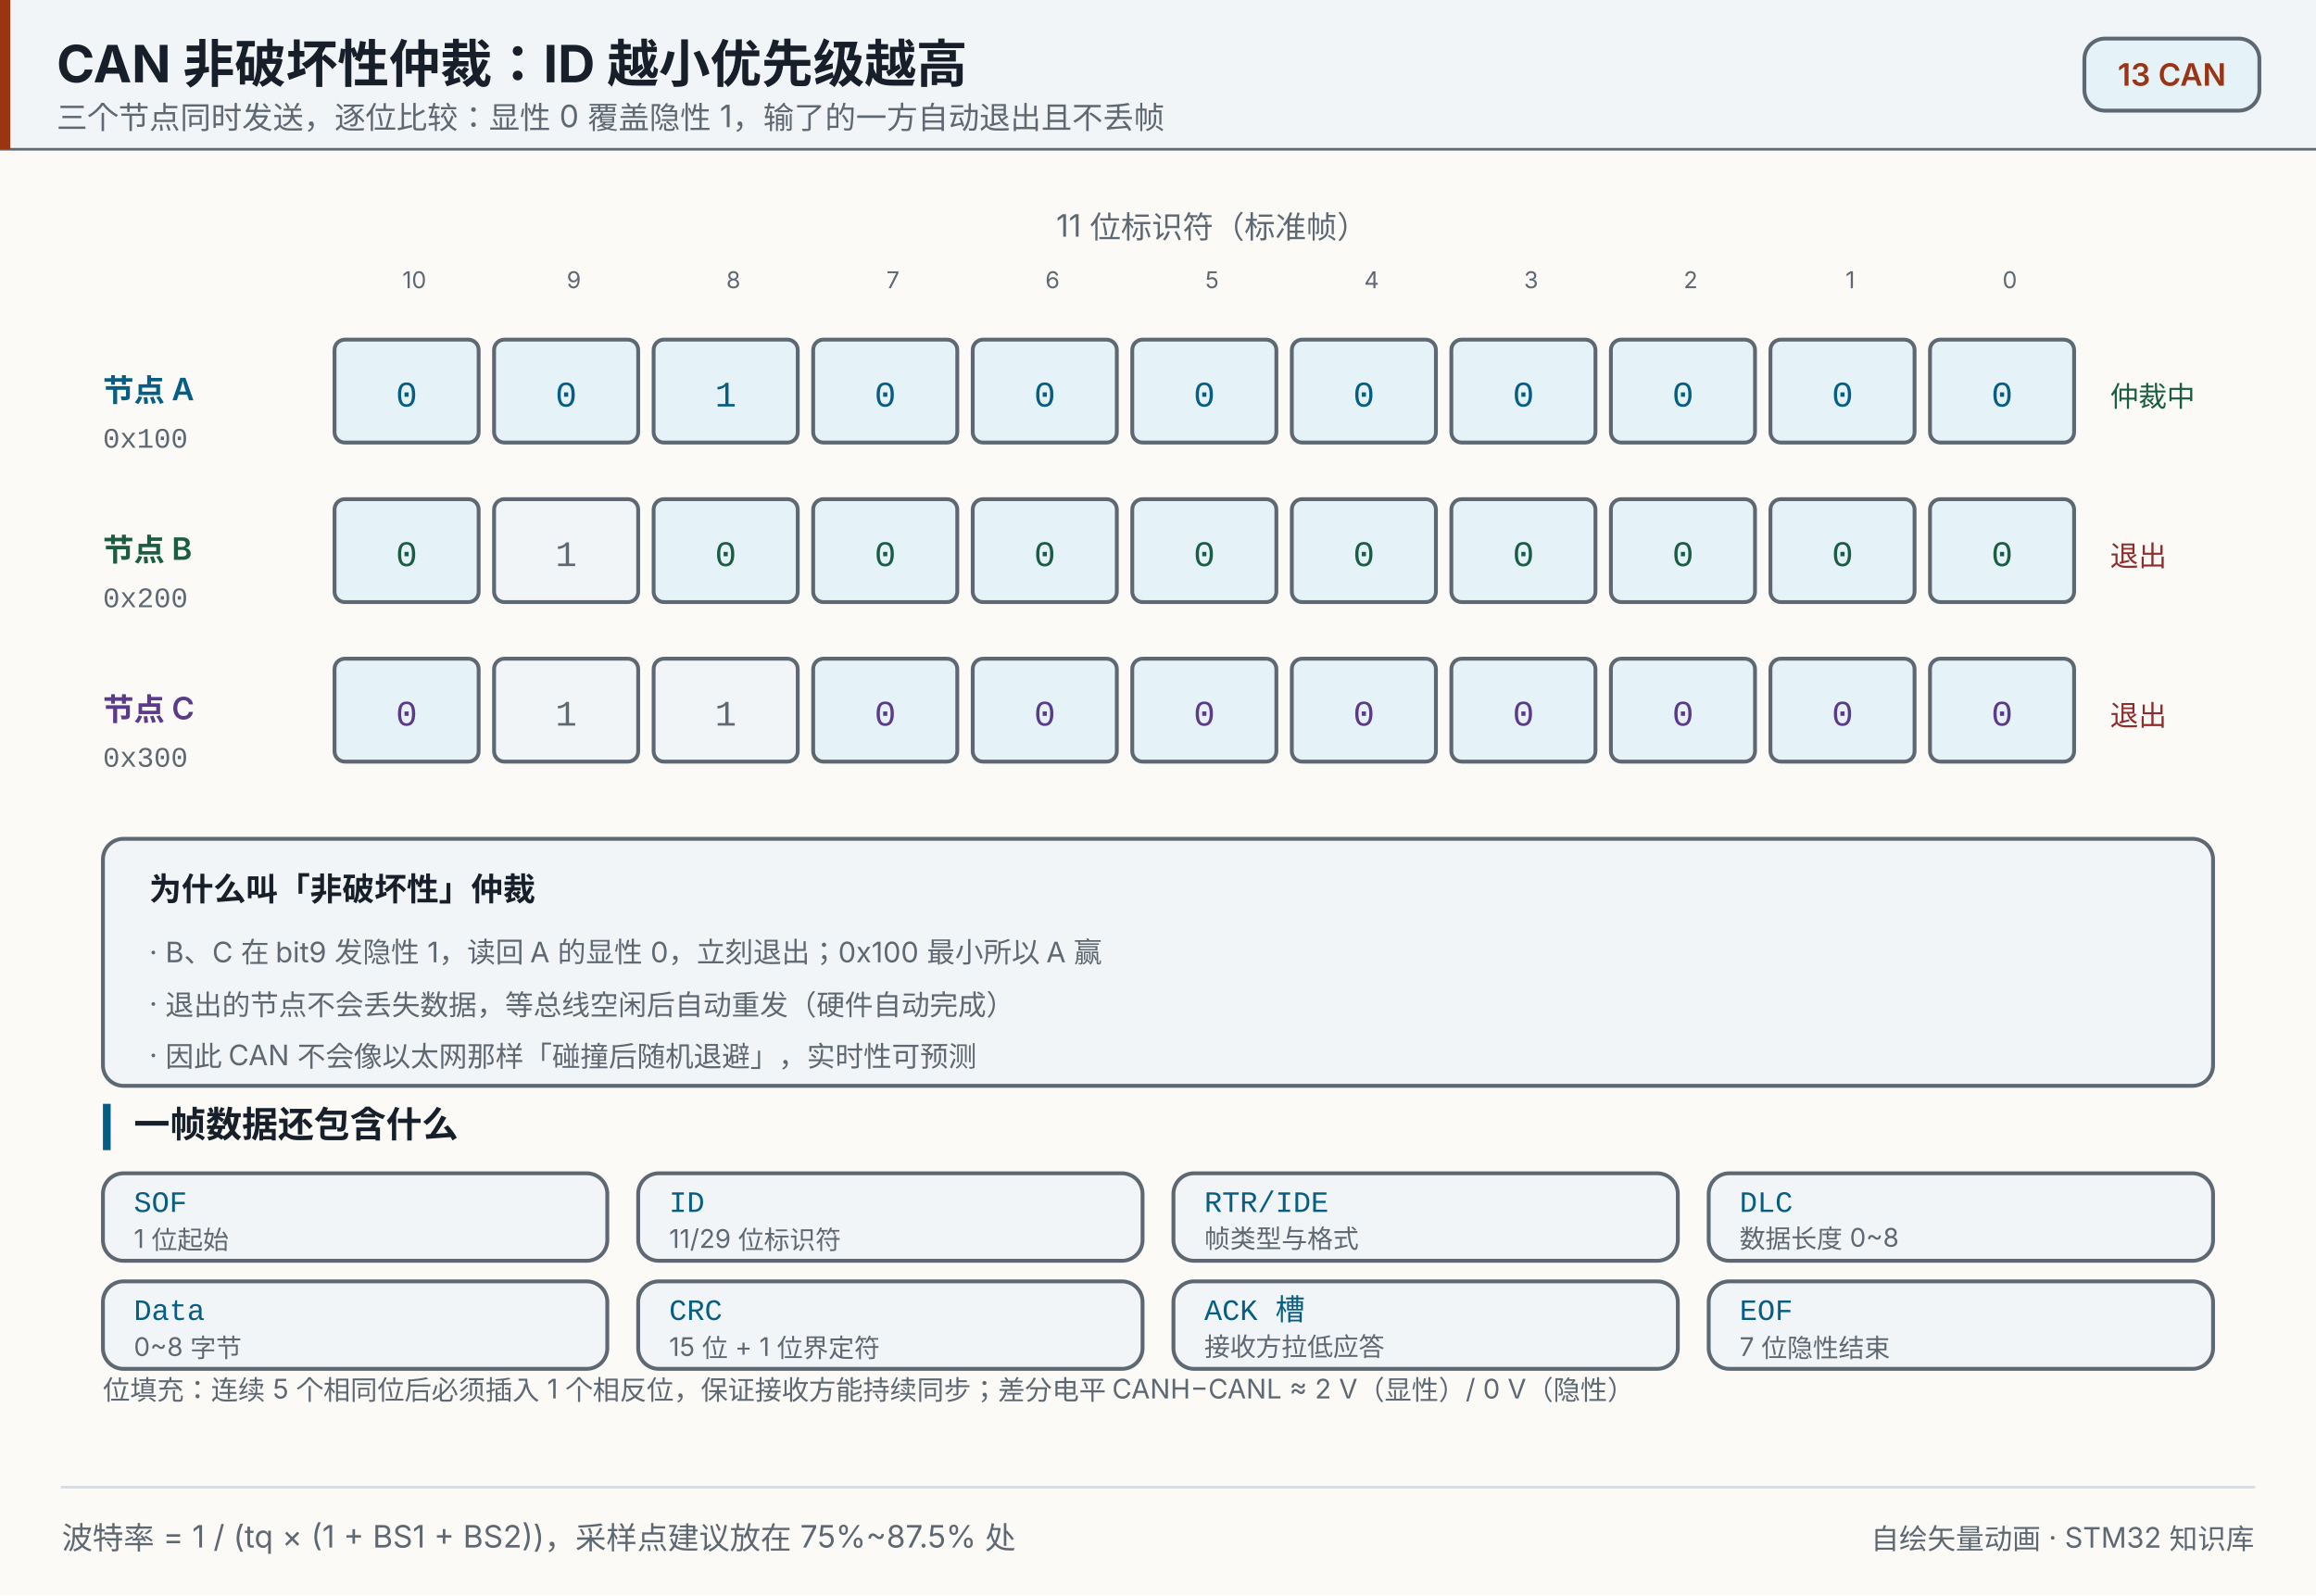
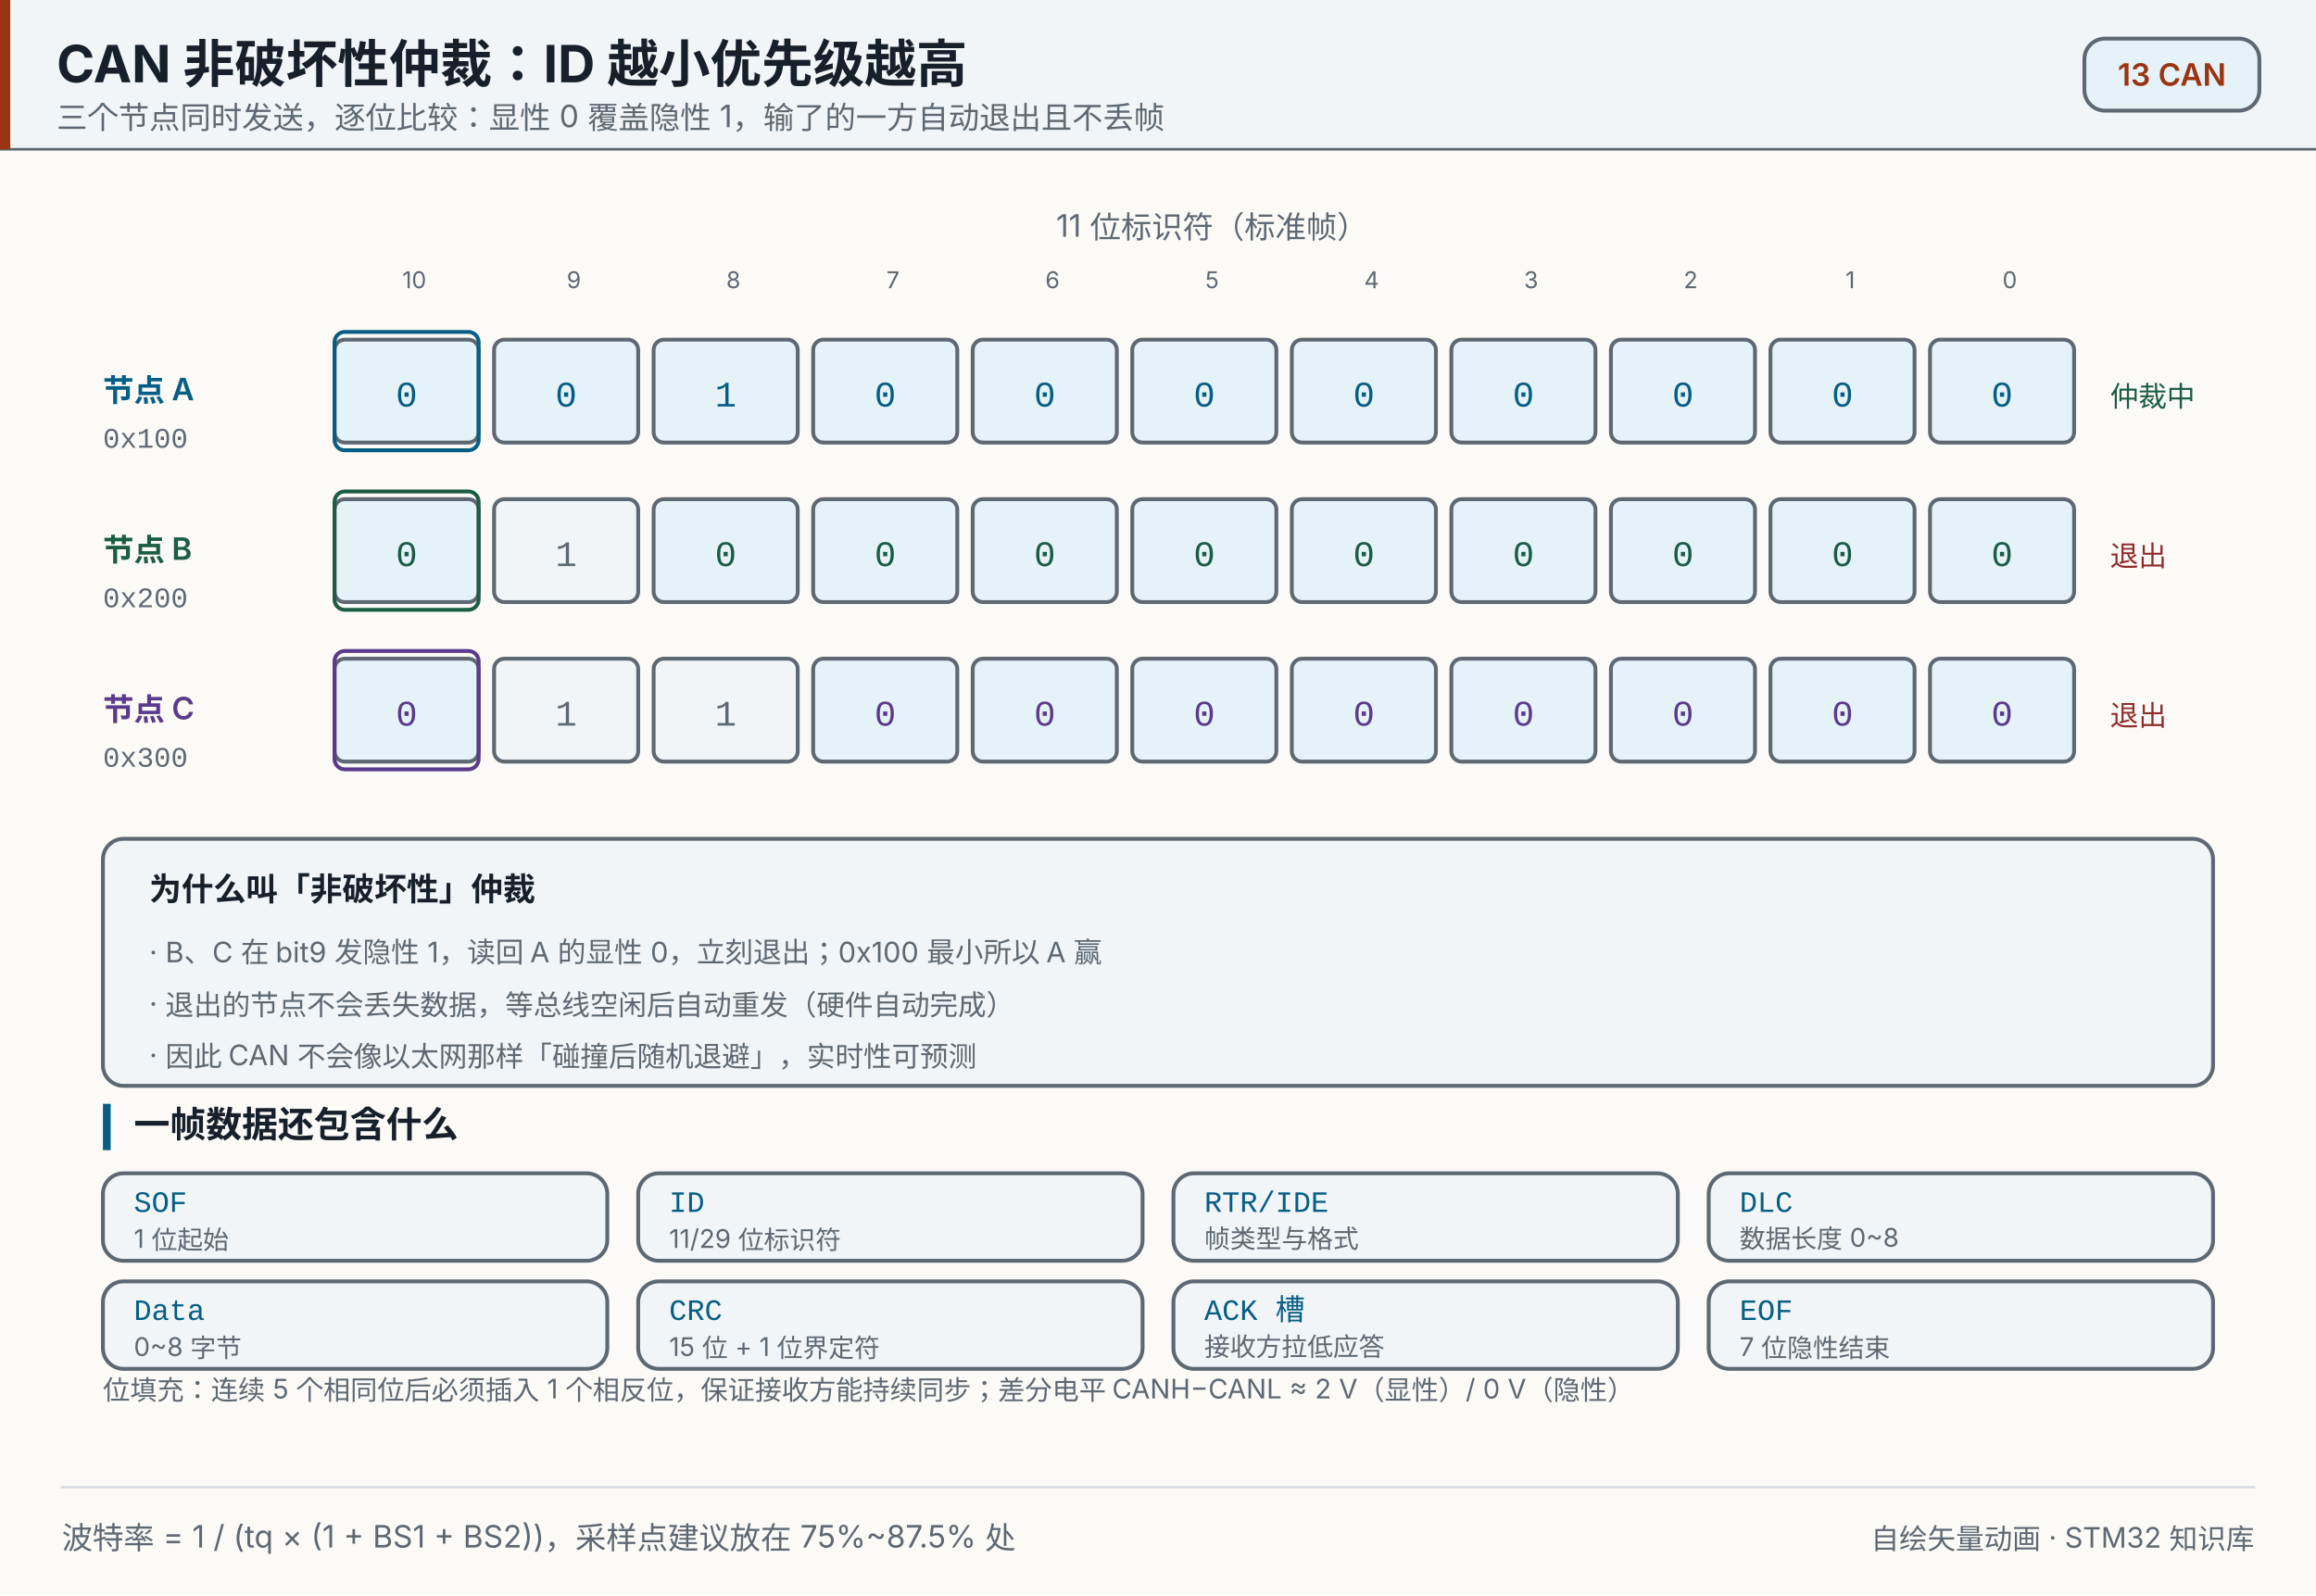
<svg xmlns="http://www.w3.org/2000/svg" width="900" height="620" viewBox="0 0 900 620" role="img" aria-label="CAN 非破坏性仲裁：ID 越小优先级越高">
  <style>
- @keyframes c0-sq{0%,0.00%{opacity:0.55}0.30%,23.33%{opacity:1}23.63%,100%{opacity:0.55}}
- .c0{animation:c0-sq 5.0s linear infinite;}
- @keyframes c1-sq{0%,33.33%{opacity:0.55}33.63%,56.67%{opacity:1}56.97%,100%{opacity:0.55}}
- .c1{animation:c1-sq 5.0s linear infinite;}
- @keyframes c2-sq{0%,66.67%{opacity:0.55}66.97%,90.00%{opacity:1}90.30%,100%{opacity:0.55}}
- .c2{animation:c2-sq 5.0s linear infinite;}
+ @keyframes w0-scan{0%{transform:translateX(0px)}92%{transform:translateX(620px)}100%{transform:translateX(620px)}}.w0{animation:w0-scan 6.6s steps(11) infinite;}
+ @keyframes w1-scan{0%{transform:translateX(0px)}92%{transform:translateX(620px)}100%{transform:translateX(620px)}}.w1{animation:w1-scan 6.6s steps(11) infinite;}
+ @keyframes w2-scan{0%{transform:translateX(0px)}92%{transform:translateX(620px)}100%{transform:translateX(620px)}}.w2{animation:w2-scan 6.6s steps(11) infinite;}
+ @keyframes drop-f{0%{opacity:1}14%{opacity:1}20%{opacity:0.28}96%{opacity:0.28}100%{opacity:1}}.drop{animation:drop-f 6.6s linear infinite;}
@media (prefers-reduced-motion: reduce){*{animation:none!important}}
</style>
  <rect x="0" y="0" width="900" height="620" fill="#fbfaf7" />
  <rect x="0" y="0" width="900" height="58" fill="#f1f5f7" opacity="1" />
  <line x1="0" y1="58" x2="900" y2="58" stroke="#5e6872" stroke-width="1" stroke-linecap="round" opacity="1" />
  <rect x="0" y="0" width="4" height="58" fill="#9a3412" opacity="1" />
  <text x="22" y="32" font-size="20" fill="#17202a" text-anchor="start" opacity="1" font-family="'PingFang SC','Hiragino Sans GB','Microsoft YaHei',system-ui,-apple-system,'Segoe UI',sans-serif" font-weight="700">CAN 非破坏性仲裁：ID 越小优先级越高</text>
  <text x="22" y="50" font-size="12" fill="#5e6872" text-anchor="start" opacity="1" font-family="'PingFang SC','Hiragino Sans GB','Microsoft YaHei',system-ui,-apple-system,'Segoe UI',sans-serif">三个节点同时发送，逐位比较：显性 0 覆盖隐性 1，输了的一方自动退出且不丢帧</text>
  <rect x="810" y="15" width="68" height="28" fill="#e5f3f8" opacity="1" rx="8" stroke="#5e6872" stroke-width="1.5" />
  <text x="844" y="33.32" font-size="12" fill="#9a3412" text-anchor="middle" opacity="1" font-family="'PingFang SC','Hiragino Sans GB','Microsoft YaHei',system-ui,-apple-system,'Segoe UI',sans-serif" font-weight="600">13 CAN</text>
  <text x="471" y="92" font-size="12" fill="#5e6872" text-anchor="middle" opacity="1" font-family="'PingFang SC','Hiragino Sans GB','Microsoft YaHei',system-ui,-apple-system,'Segoe UI',sans-serif">11 位标识符（标准帧）</text>
  <text x="161" y="112" font-size="9" fill="#5e6872" text-anchor="middle" opacity="1" font-family="'PingFang SC','Hiragino Sans GB','Microsoft YaHei',system-ui,-apple-system,'Segoe UI',sans-serif">10</text>
  <text x="223" y="112" font-size="9" fill="#5e6872" text-anchor="middle" opacity="1" font-family="'PingFang SC','Hiragino Sans GB','Microsoft YaHei',system-ui,-apple-system,'Segoe UI',sans-serif">9</text>
  <text x="285" y="112" font-size="9" fill="#5e6872" text-anchor="middle" opacity="1" font-family="'PingFang SC','Hiragino Sans GB','Microsoft YaHei',system-ui,-apple-system,'Segoe UI',sans-serif">8</text>
  <text x="347" y="112" font-size="9" fill="#5e6872" text-anchor="middle" opacity="1" font-family="'PingFang SC','Hiragino Sans GB','Microsoft YaHei',system-ui,-apple-system,'Segoe UI',sans-serif">7</text>
  <text x="409" y="112" font-size="9" fill="#5e6872" text-anchor="middle" opacity="1" font-family="'PingFang SC','Hiragino Sans GB','Microsoft YaHei',system-ui,-apple-system,'Segoe UI',sans-serif">6</text>
  <text x="471" y="112" font-size="9" fill="#5e6872" text-anchor="middle" opacity="1" font-family="'PingFang SC','Hiragino Sans GB','Microsoft YaHei',system-ui,-apple-system,'Segoe UI',sans-serif">5</text>
  <text x="533" y="112" font-size="9" fill="#5e6872" text-anchor="middle" opacity="1" font-family="'PingFang SC','Hiragino Sans GB','Microsoft YaHei',system-ui,-apple-system,'Segoe UI',sans-serif">4</text>
  <text x="595" y="112" font-size="9" fill="#5e6872" text-anchor="middle" opacity="1" font-family="'PingFang SC','Hiragino Sans GB','Microsoft YaHei',system-ui,-apple-system,'Segoe UI',sans-serif">3</text>
  <text x="657" y="112" font-size="9" fill="#5e6872" text-anchor="middle" opacity="1" font-family="'PingFang SC','Hiragino Sans GB','Microsoft YaHei',system-ui,-apple-system,'Segoe UI',sans-serif">2</text>
  <text x="719" y="112" font-size="9" fill="#5e6872" text-anchor="middle" opacity="1" font-family="'PingFang SC','Hiragino Sans GB','Microsoft YaHei',system-ui,-apple-system,'Segoe UI',sans-serif">1</text>
  <text x="781" y="112" font-size="9" fill="#5e6872" text-anchor="middle" opacity="1" font-family="'PingFang SC','Hiragino Sans GB','Microsoft YaHei',system-ui,-apple-system,'Segoe UI',sans-serif">0</text>
-   <text x="40" y="156" font-size="12" fill="#075e84" text-anchor="start" opacity="1" font-family="'PingFang SC','Hiragino Sans GB','Microsoft YaHei',system-ui,-apple-system,'Segoe UI',sans-serif" font-weight="600">节点 A</text>
-   <text x="40" y="174" font-size="11" fill="#5e6872" text-anchor="start" opacity="1" font-family="ui-monospace,SFMono-Regular,'JetBrains Mono',Consolas,'Courier New',monospace">0x100</text>
-   <rect x="130" y="132" width="56" height="40" fill="#e5f3f8" opacity="1" rx="4" stroke="#5e6872" stroke-width="1.5" />
-   <text x="158" y="158" font-size="14" fill="#075e84" text-anchor="middle" opacity="1" font-family="ui-monospace,SFMono-Regular,'JetBrains Mono',Consolas,'Courier New',monospace" class="c0">0</text>
-   <rect x="192" y="132" width="56" height="40" fill="#e5f3f8" opacity="1" rx="4" stroke="#5e6872" stroke-width="1.5" />
-   <text x="220" y="158" font-size="14" fill="#075e84" text-anchor="middle" opacity="1" font-family="ui-monospace,SFMono-Regular,'JetBrains Mono',Consolas,'Courier New',monospace" class="c0">0</text>
-   <rect x="254" y="132" width="56" height="40" fill="#e5f3f8" opacity="1" rx="4" stroke="#5e6872" stroke-width="1.5" />
-   <text x="282" y="158" font-size="14" fill="#075e84" text-anchor="middle" opacity="1" font-family="ui-monospace,SFMono-Regular,'JetBrains Mono',Consolas,'Courier New',monospace" class="c0">1</text>
-   <rect x="316" y="132" width="56" height="40" fill="#e5f3f8" opacity="1" rx="4" stroke="#5e6872" stroke-width="1.5" />
-   <text x="344" y="158" font-size="14" fill="#075e84" text-anchor="middle" opacity="1" font-family="ui-monospace,SFMono-Regular,'JetBrains Mono',Consolas,'Courier New',monospace" class="c0">0</text>
-   <rect x="378" y="132" width="56" height="40" fill="#e5f3f8" opacity="1" rx="4" stroke="#5e6872" stroke-width="1.5" />
-   <text x="406" y="158" font-size="14" fill="#075e84" text-anchor="middle" opacity="1" font-family="ui-monospace,SFMono-Regular,'JetBrains Mono',Consolas,'Courier New',monospace" class="c0">0</text>
-   <rect x="440" y="132" width="56" height="40" fill="#e5f3f8" opacity="1" rx="4" stroke="#5e6872" stroke-width="1.5" />
-   <text x="468" y="158" font-size="14" fill="#075e84" text-anchor="middle" opacity="1" font-family="ui-monospace,SFMono-Regular,'JetBrains Mono',Consolas,'Courier New',monospace" class="c0">0</text>
-   <rect x="502" y="132" width="56" height="40" fill="#e5f3f8" opacity="1" rx="4" stroke="#5e6872" stroke-width="1.5" />
-   <text x="530" y="158" font-size="14" fill="#075e84" text-anchor="middle" opacity="1" font-family="ui-monospace,SFMono-Regular,'JetBrains Mono',Consolas,'Courier New',monospace" class="c0">0</text>
-   <rect x="564" y="132" width="56" height="40" fill="#e5f3f8" opacity="1" rx="4" stroke="#5e6872" stroke-width="1.5" />
-   <text x="592" y="158" font-size="14" fill="#075e84" text-anchor="middle" opacity="1" font-family="ui-monospace,SFMono-Regular,'JetBrains Mono',Consolas,'Courier New',monospace" class="c0">0</text>
-   <rect x="626" y="132" width="56" height="40" fill="#e5f3f8" opacity="1" rx="4" stroke="#5e6872" stroke-width="1.5" />
-   <text x="654" y="158" font-size="14" fill="#075e84" text-anchor="middle" opacity="1" font-family="ui-monospace,SFMono-Regular,'JetBrains Mono',Consolas,'Courier New',monospace" class="c0">0</text>
-   <rect x="688" y="132" width="56" height="40" fill="#e5f3f8" opacity="1" rx="4" stroke="#5e6872" stroke-width="1.5" />
-   <text x="716" y="158" font-size="14" fill="#075e84" text-anchor="middle" opacity="1" font-family="ui-monospace,SFMono-Regular,'JetBrains Mono',Consolas,'Courier New',monospace" class="c0">0</text>
-   <rect x="750" y="132" width="56" height="40" fill="#e5f3f8" opacity="1" rx="4" stroke="#5e6872" stroke-width="1.5" />
-   <text x="778" y="158" font-size="14" fill="#075e84" text-anchor="middle" opacity="1" font-family="ui-monospace,SFMono-Regular,'JetBrains Mono',Consolas,'Courier New',monospace" class="c0">0</text>
-   <text x="820" y="158" font-size="11" fill="#1b5c45" text-anchor="start" opacity="1" font-family="'PingFang SC','Hiragino Sans GB','Microsoft YaHei',system-ui,-apple-system,'Segoe UI',sans-serif">仲裁中</text>
-   <text x="40" y="218" font-size="12" fill="#1b5c45" text-anchor="start" opacity="1" font-family="'PingFang SC','Hiragino Sans GB','Microsoft YaHei',system-ui,-apple-system,'Segoe UI',sans-serif" font-weight="600">节点 B</text>
-   <text x="40" y="236" font-size="11" fill="#5e6872" text-anchor="start" opacity="1" font-family="ui-monospace,SFMono-Regular,'JetBrains Mono',Consolas,'Courier New',monospace">0x200</text>
-   <rect x="130" y="194" width="56" height="40" fill="#e5f3f8" opacity="1" rx="4" stroke="#5e6872" stroke-width="1.5" />
-   <text x="158" y="220" font-size="14" fill="#1b5c45" text-anchor="middle" opacity="1" font-family="ui-monospace,SFMono-Regular,'JetBrains Mono',Consolas,'Courier New',monospace" class="c1">0</text>
-   <rect x="192" y="194" width="56" height="40" fill="#f1f5f7" opacity="1" rx="4" stroke="#5e6872" stroke-width="1.5" />
-   <text x="220" y="220" font-size="14" fill="#5e6872" text-anchor="middle" opacity="1" font-family="ui-monospace,SFMono-Regular,'JetBrains Mono',Consolas,'Courier New',monospace" class="c1">1</text>
-   <rect x="254" y="194" width="56" height="40" fill="#e5f3f8" opacity="1" rx="4" stroke="#5e6872" stroke-width="1.5" />
-   <text x="282" y="220" font-size="14" fill="#1b5c45" text-anchor="middle" opacity="1" font-family="ui-monospace,SFMono-Regular,'JetBrains Mono',Consolas,'Courier New',monospace" class="c1">0</text>
-   <rect x="316" y="194" width="56" height="40" fill="#e5f3f8" opacity="1" rx="4" stroke="#5e6872" stroke-width="1.5" />
-   <text x="344" y="220" font-size="14" fill="#1b5c45" text-anchor="middle" opacity="1" font-family="ui-monospace,SFMono-Regular,'JetBrains Mono',Consolas,'Courier New',monospace" class="c1">0</text>
-   <rect x="378" y="194" width="56" height="40" fill="#e5f3f8" opacity="1" rx="4" stroke="#5e6872" stroke-width="1.5" />
-   <text x="406" y="220" font-size="14" fill="#1b5c45" text-anchor="middle" opacity="1" font-family="ui-monospace,SFMono-Regular,'JetBrains Mono',Consolas,'Courier New',monospace" class="c1">0</text>
-   <rect x="440" y="194" width="56" height="40" fill="#e5f3f8" opacity="1" rx="4" stroke="#5e6872" stroke-width="1.5" />
-   <text x="468" y="220" font-size="14" fill="#1b5c45" text-anchor="middle" opacity="1" font-family="ui-monospace,SFMono-Regular,'JetBrains Mono',Consolas,'Courier New',monospace" class="c1">0</text>
-   <rect x="502" y="194" width="56" height="40" fill="#e5f3f8" opacity="1" rx="4" stroke="#5e6872" stroke-width="1.5" />
-   <text x="530" y="220" font-size="14" fill="#1b5c45" text-anchor="middle" opacity="1" font-family="ui-monospace,SFMono-Regular,'JetBrains Mono',Consolas,'Courier New',monospace" class="c1">0</text>
-   <rect x="564" y="194" width="56" height="40" fill="#e5f3f8" opacity="1" rx="4" stroke="#5e6872" stroke-width="1.5" />
-   <text x="592" y="220" font-size="14" fill="#1b5c45" text-anchor="middle" opacity="1" font-family="ui-monospace,SFMono-Regular,'JetBrains Mono',Consolas,'Courier New',monospace" class="c1">0</text>
-   <rect x="626" y="194" width="56" height="40" fill="#e5f3f8" opacity="1" rx="4" stroke="#5e6872" stroke-width="1.5" />
-   <text x="654" y="220" font-size="14" fill="#1b5c45" text-anchor="middle" opacity="1" font-family="ui-monospace,SFMono-Regular,'JetBrains Mono',Consolas,'Courier New',monospace" class="c1">0</text>
-   <rect x="688" y="194" width="56" height="40" fill="#e5f3f8" opacity="1" rx="4" stroke="#5e6872" stroke-width="1.5" />
-   <text x="716" y="220" font-size="14" fill="#1b5c45" text-anchor="middle" opacity="1" font-family="ui-monospace,SFMono-Regular,'JetBrains Mono',Consolas,'Courier New',monospace" class="c1">0</text>
-   <rect x="750" y="194" width="56" height="40" fill="#e5f3f8" opacity="1" rx="4" stroke="#5e6872" stroke-width="1.5" />
-   <text x="778" y="220" font-size="14" fill="#1b5c45" text-anchor="middle" opacity="1" font-family="ui-monospace,SFMono-Regular,'JetBrains Mono',Consolas,'Courier New',monospace" class="c1">0</text>
-   <text x="820" y="220" font-size="11" fill="#8f2d2d" text-anchor="start" opacity="1" font-family="'PingFang SC','Hiragino Sans GB','Microsoft YaHei',system-ui,-apple-system,'Segoe UI',sans-serif">退出</text>
-   <text x="40" y="280" font-size="12" fill="#5b3a8c" text-anchor="start" opacity="1" font-family="'PingFang SC','Hiragino Sans GB','Microsoft YaHei',system-ui,-apple-system,'Segoe UI',sans-serif" font-weight="600">节点 C</text>
-   <text x="40" y="298" font-size="11" fill="#5e6872" text-anchor="start" opacity="1" font-family="ui-monospace,SFMono-Regular,'JetBrains Mono',Consolas,'Courier New',monospace">0x300</text>
-   <rect x="130" y="256" width="56" height="40" fill="#e5f3f8" opacity="1" rx="4" stroke="#5e6872" stroke-width="1.5" />
-   <text x="158" y="282" font-size="14" fill="#5b3a8c" text-anchor="middle" opacity="1" font-family="ui-monospace,SFMono-Regular,'JetBrains Mono',Consolas,'Courier New',monospace" class="c2">0</text>
-   <rect x="192" y="256" width="56" height="40" fill="#f1f5f7" opacity="1" rx="4" stroke="#5e6872" stroke-width="1.5" />
-   <text x="220" y="282" font-size="14" fill="#5e6872" text-anchor="middle" opacity="1" font-family="ui-monospace,SFMono-Regular,'JetBrains Mono',Consolas,'Courier New',monospace" class="c2">1</text>
-   <rect x="254" y="256" width="56" height="40" fill="#f1f5f7" opacity="1" rx="4" stroke="#5e6872" stroke-width="1.5" />
-   <text x="282" y="282" font-size="14" fill="#5e6872" text-anchor="middle" opacity="1" font-family="ui-monospace,SFMono-Regular,'JetBrains Mono',Consolas,'Courier New',monospace" class="c2">1</text>
-   <rect x="316" y="256" width="56" height="40" fill="#e5f3f8" opacity="1" rx="4" stroke="#5e6872" stroke-width="1.5" />
-   <text x="344" y="282" font-size="14" fill="#5b3a8c" text-anchor="middle" opacity="1" font-family="ui-monospace,SFMono-Regular,'JetBrains Mono',Consolas,'Courier New',monospace" class="c2">0</text>
-   <rect x="378" y="256" width="56" height="40" fill="#e5f3f8" opacity="1" rx="4" stroke="#5e6872" stroke-width="1.5" />
-   <text x="406" y="282" font-size="14" fill="#5b3a8c" text-anchor="middle" opacity="1" font-family="ui-monospace,SFMono-Regular,'JetBrains Mono',Consolas,'Courier New',monospace" class="c2">0</text>
-   <rect x="440" y="256" width="56" height="40" fill="#e5f3f8" opacity="1" rx="4" stroke="#5e6872" stroke-width="1.5" />
-   <text x="468" y="282" font-size="14" fill="#5b3a8c" text-anchor="middle" opacity="1" font-family="ui-monospace,SFMono-Regular,'JetBrains Mono',Consolas,'Courier New',monospace" class="c2">0</text>
-   <rect x="502" y="256" width="56" height="40" fill="#e5f3f8" opacity="1" rx="4" stroke="#5e6872" stroke-width="1.5" />
-   <text x="530" y="282" font-size="14" fill="#5b3a8c" text-anchor="middle" opacity="1" font-family="ui-monospace,SFMono-Regular,'JetBrains Mono',Consolas,'Courier New',monospace" class="c2">0</text>
-   <rect x="564" y="256" width="56" height="40" fill="#e5f3f8" opacity="1" rx="4" stroke="#5e6872" stroke-width="1.5" />
-   <text x="592" y="282" font-size="14" fill="#5b3a8c" text-anchor="middle" opacity="1" font-family="ui-monospace,SFMono-Regular,'JetBrains Mono',Consolas,'Courier New',monospace" class="c2">0</text>
-   <rect x="626" y="256" width="56" height="40" fill="#e5f3f8" opacity="1" rx="4" stroke="#5e6872" stroke-width="1.5" />
-   <text x="654" y="282" font-size="14" fill="#5b3a8c" text-anchor="middle" opacity="1" font-family="ui-monospace,SFMono-Regular,'JetBrains Mono',Consolas,'Courier New',monospace" class="c2">0</text>
-   <rect x="688" y="256" width="56" height="40" fill="#e5f3f8" opacity="1" rx="4" stroke="#5e6872" stroke-width="1.5" />
-   <text x="716" y="282" font-size="14" fill="#5b3a8c" text-anchor="middle" opacity="1" font-family="ui-monospace,SFMono-Regular,'JetBrains Mono',Consolas,'Courier New',monospace" class="c2">0</text>
-   <rect x="750" y="256" width="56" height="40" fill="#e5f3f8" opacity="1" rx="4" stroke="#5e6872" stroke-width="1.5" />
-   <text x="778" y="282" font-size="14" fill="#5b3a8c" text-anchor="middle" opacity="1" font-family="ui-monospace,SFMono-Regular,'JetBrains Mono',Consolas,'Courier New',monospace" class="c2">0</text>
-   <text x="820" y="282" font-size="11" fill="#8f2d2d" text-anchor="start" opacity="1" font-family="'PingFang SC','Hiragino Sans GB','Microsoft YaHei',system-ui,-apple-system,'Segoe UI',sans-serif">退出</text>
+   <text x="40" y="156" font-size="12" fill="#075e84" text-anchor="start" opacity="1" font-family="'PingFang SC','Hiragino Sans GB','Microsoft YaHei',system-ui,-apple-system,'Segoe UI',sans-serif" font-weight="600" class="lb0">节点 A</text>
+   <text x="40" y="174" font-size="11" fill="#5e6872" text-anchor="start" opacity="1" font-family="ui-monospace,SFMono-Regular,'JetBrains Mono',Consolas,'Courier New',monospace" class="lb0">0x100</text>
+   <rect x="130" y="132" width="56" height="40" fill="#e5f3f8" opacity="1" rx="4" stroke="#5e6872" stroke-width="1.5" class="cell0" />
+   <text x="158" y="158" font-size="14" fill="#075e84" text-anchor="middle" opacity="1" font-family="ui-monospace,SFMono-Regular,'JetBrains Mono',Consolas,'Courier New',monospace" class="bit0">0</text>
+   <rect x="192" y="132" width="56" height="40" fill="#e5f3f8" opacity="1" rx="4" stroke="#5e6872" stroke-width="1.5" class="cell0" />
+   <text x="220" y="158" font-size="14" fill="#075e84" text-anchor="middle" opacity="1" font-family="ui-monospace,SFMono-Regular,'JetBrains Mono',Consolas,'Courier New',monospace" class="bit0">0</text>
+   <rect x="254" y="132" width="56" height="40" fill="#e5f3f8" opacity="1" rx="4" stroke="#5e6872" stroke-width="1.5" class="cell0" />
+   <text x="282" y="158" font-size="14" fill="#075e84" text-anchor="middle" opacity="1" font-family="ui-monospace,SFMono-Regular,'JetBrains Mono',Consolas,'Courier New',monospace" class="bit0">1</text>
+   <rect x="316" y="132" width="56" height="40" fill="#e5f3f8" opacity="1" rx="4" stroke="#5e6872" stroke-width="1.5" class="cell0" />
+   <text x="344" y="158" font-size="14" fill="#075e84" text-anchor="middle" opacity="1" font-family="ui-monospace,SFMono-Regular,'JetBrains Mono',Consolas,'Courier New',monospace" class="bit0">0</text>
+   <rect x="378" y="132" width="56" height="40" fill="#e5f3f8" opacity="1" rx="4" stroke="#5e6872" stroke-width="1.5" class="cell0" />
+   <text x="406" y="158" font-size="14" fill="#075e84" text-anchor="middle" opacity="1" font-family="ui-monospace,SFMono-Regular,'JetBrains Mono',Consolas,'Courier New',monospace" class="bit0">0</text>
+   <rect x="440" y="132" width="56" height="40" fill="#e5f3f8" opacity="1" rx="4" stroke="#5e6872" stroke-width="1.5" class="cell0" />
+   <text x="468" y="158" font-size="14" fill="#075e84" text-anchor="middle" opacity="1" font-family="ui-monospace,SFMono-Regular,'JetBrains Mono',Consolas,'Courier New',monospace" class="bit0">0</text>
+   <rect x="502" y="132" width="56" height="40" fill="#e5f3f8" opacity="1" rx="4" stroke="#5e6872" stroke-width="1.5" class="cell0" />
+   <text x="530" y="158" font-size="14" fill="#075e84" text-anchor="middle" opacity="1" font-family="ui-monospace,SFMono-Regular,'JetBrains Mono',Consolas,'Courier New',monospace" class="bit0">0</text>
+   <rect x="564" y="132" width="56" height="40" fill="#e5f3f8" opacity="1" rx="4" stroke="#5e6872" stroke-width="1.5" class="cell0" />
+   <text x="592" y="158" font-size="14" fill="#075e84" text-anchor="middle" opacity="1" font-family="ui-monospace,SFMono-Regular,'JetBrains Mono',Consolas,'Courier New',monospace" class="bit0">0</text>
+   <rect x="626" y="132" width="56" height="40" fill="#e5f3f8" opacity="1" rx="4" stroke="#5e6872" stroke-width="1.5" class="cell0" />
+   <text x="654" y="158" font-size="14" fill="#075e84" text-anchor="middle" opacity="1" font-family="ui-monospace,SFMono-Regular,'JetBrains Mono',Consolas,'Courier New',monospace" class="bit0">0</text>
+   <rect x="688" y="132" width="56" height="40" fill="#e5f3f8" opacity="1" rx="4" stroke="#5e6872" stroke-width="1.5" class="cell0" />
+   <text x="716" y="158" font-size="14" fill="#075e84" text-anchor="middle" opacity="1" font-family="ui-monospace,SFMono-Regular,'JetBrains Mono',Consolas,'Courier New',monospace" class="bit0">0</text>
+   <rect x="750" y="132" width="56" height="40" fill="#e5f3f8" opacity="1" rx="4" stroke="#5e6872" stroke-width="1.5" class="cell0" />
+   <text x="778" y="158" font-size="14" fill="#075e84" text-anchor="middle" opacity="1" font-family="ui-monospace,SFMono-Regular,'JetBrains Mono',Consolas,'Courier New',monospace" class="bit0">0</text>
+   <text x="820" y="158" font-size="11" fill="#1b5c45" text-anchor="start" opacity="1" font-family="'PingFang SC','Hiragino Sans GB','Microsoft YaHei',system-ui,-apple-system,'Segoe UI',sans-serif" class="verdict0">仲裁中</text>
+   <rect x="130" y="129" width="56" height="46" fill="none" opacity="1" rx="4" stroke="#075e84" stroke-width="1.5" class="w0" />
+   <text x="40" y="218" font-size="12" fill="#1b5c45" text-anchor="start" opacity="1" font-family="'PingFang SC','Hiragino Sans GB','Microsoft YaHei',system-ui,-apple-system,'Segoe UI',sans-serif" font-weight="600" class="lb1 drop">节点 B</text>
+   <text x="40" y="236" font-size="11" fill="#5e6872" text-anchor="start" opacity="1" font-family="ui-monospace,SFMono-Regular,'JetBrains Mono',Consolas,'Courier New',monospace" class="lb1 drop">0x200</text>
+   <rect x="130" y="194" width="56" height="40" fill="#e5f3f8" opacity="1" rx="4" stroke="#5e6872" stroke-width="1.5" class="cell1 drop" />
+   <text x="158" y="220" font-size="14" fill="#1b5c45" text-anchor="middle" opacity="1" font-family="ui-monospace,SFMono-Regular,'JetBrains Mono',Consolas,'Courier New',monospace" class="bit1 drop">0</text>
+   <rect x="192" y="194" width="56" height="40" fill="#f1f5f7" opacity="1" rx="4" stroke="#5e6872" stroke-width="1.5" class="cell1 drop" />
+   <text x="220" y="220" font-size="14" fill="#5e6872" text-anchor="middle" opacity="1" font-family="ui-monospace,SFMono-Regular,'JetBrains Mono',Consolas,'Courier New',monospace" class="bit1 drop">1</text>
+   <rect x="254" y="194" width="56" height="40" fill="#e5f3f8" opacity="1" rx="4" stroke="#5e6872" stroke-width="1.5" class="cell1 drop" />
+   <text x="282" y="220" font-size="14" fill="#1b5c45" text-anchor="middle" opacity="1" font-family="ui-monospace,SFMono-Regular,'JetBrains Mono',Consolas,'Courier New',monospace" class="bit1 drop">0</text>
+   <rect x="316" y="194" width="56" height="40" fill="#e5f3f8" opacity="1" rx="4" stroke="#5e6872" stroke-width="1.5" class="cell1 drop" />
+   <text x="344" y="220" font-size="14" fill="#1b5c45" text-anchor="middle" opacity="1" font-family="ui-monospace,SFMono-Regular,'JetBrains Mono',Consolas,'Courier New',monospace" class="bit1 drop">0</text>
+   <rect x="378" y="194" width="56" height="40" fill="#e5f3f8" opacity="1" rx="4" stroke="#5e6872" stroke-width="1.5" class="cell1 drop" />
+   <text x="406" y="220" font-size="14" fill="#1b5c45" text-anchor="middle" opacity="1" font-family="ui-monospace,SFMono-Regular,'JetBrains Mono',Consolas,'Courier New',monospace" class="bit1 drop">0</text>
+   <rect x="440" y="194" width="56" height="40" fill="#e5f3f8" opacity="1" rx="4" stroke="#5e6872" stroke-width="1.5" class="cell1 drop" />
+   <text x="468" y="220" font-size="14" fill="#1b5c45" text-anchor="middle" opacity="1" font-family="ui-monospace,SFMono-Regular,'JetBrains Mono',Consolas,'Courier New',monospace" class="bit1 drop">0</text>
+   <rect x="502" y="194" width="56" height="40" fill="#e5f3f8" opacity="1" rx="4" stroke="#5e6872" stroke-width="1.5" class="cell1 drop" />
+   <text x="530" y="220" font-size="14" fill="#1b5c45" text-anchor="middle" opacity="1" font-family="ui-monospace,SFMono-Regular,'JetBrains Mono',Consolas,'Courier New',monospace" class="bit1 drop">0</text>
+   <rect x="564" y="194" width="56" height="40" fill="#e5f3f8" opacity="1" rx="4" stroke="#5e6872" stroke-width="1.5" class="cell1 drop" />
+   <text x="592" y="220" font-size="14" fill="#1b5c45" text-anchor="middle" opacity="1" font-family="ui-monospace,SFMono-Regular,'JetBrains Mono',Consolas,'Courier New',monospace" class="bit1 drop">0</text>
+   <rect x="626" y="194" width="56" height="40" fill="#e5f3f8" opacity="1" rx="4" stroke="#5e6872" stroke-width="1.5" class="cell1 drop" />
+   <text x="654" y="220" font-size="14" fill="#1b5c45" text-anchor="middle" opacity="1" font-family="ui-monospace,SFMono-Regular,'JetBrains Mono',Consolas,'Courier New',monospace" class="bit1 drop">0</text>
+   <rect x="688" y="194" width="56" height="40" fill="#e5f3f8" opacity="1" rx="4" stroke="#5e6872" stroke-width="1.5" class="cell1 drop" />
+   <text x="716" y="220" font-size="14" fill="#1b5c45" text-anchor="middle" opacity="1" font-family="ui-monospace,SFMono-Regular,'JetBrains Mono',Consolas,'Courier New',monospace" class="bit1 drop">0</text>
+   <rect x="750" y="194" width="56" height="40" fill="#e5f3f8" opacity="1" rx="4" stroke="#5e6872" stroke-width="1.5" class="cell1 drop" />
+   <text x="778" y="220" font-size="14" fill="#1b5c45" text-anchor="middle" opacity="1" font-family="ui-monospace,SFMono-Regular,'JetBrains Mono',Consolas,'Courier New',monospace" class="bit1 drop">0</text>
+   <text x="820" y="220" font-size="11" fill="#8f2d2d" text-anchor="start" opacity="1" font-family="'PingFang SC','Hiragino Sans GB','Microsoft YaHei',system-ui,-apple-system,'Segoe UI',sans-serif" class="verdict1">退出</text>
+   <rect x="130" y="191" width="56" height="46" fill="none" opacity="1" rx="4" stroke="#1b5c45" stroke-width="1.5" class="w1 drop" />
+   <text x="40" y="280" font-size="12" fill="#5b3a8c" text-anchor="start" opacity="1" font-family="'PingFang SC','Hiragino Sans GB','Microsoft YaHei',system-ui,-apple-system,'Segoe UI',sans-serif" font-weight="600" class="lb2 drop">节点 C</text>
+   <text x="40" y="298" font-size="11" fill="#5e6872" text-anchor="start" opacity="1" font-family="ui-monospace,SFMono-Regular,'JetBrains Mono',Consolas,'Courier New',monospace" class="lb2 drop">0x300</text>
+   <rect x="130" y="256" width="56" height="40" fill="#e5f3f8" opacity="1" rx="4" stroke="#5e6872" stroke-width="1.5" class="cell2 drop" />
+   <text x="158" y="282" font-size="14" fill="#5b3a8c" text-anchor="middle" opacity="1" font-family="ui-monospace,SFMono-Regular,'JetBrains Mono',Consolas,'Courier New',monospace" class="bit2 drop">0</text>
+   <rect x="192" y="256" width="56" height="40" fill="#f1f5f7" opacity="1" rx="4" stroke="#5e6872" stroke-width="1.5" class="cell2 drop" />
+   <text x="220" y="282" font-size="14" fill="#5e6872" text-anchor="middle" opacity="1" font-family="ui-monospace,SFMono-Regular,'JetBrains Mono',Consolas,'Courier New',monospace" class="bit2 drop">1</text>
+   <rect x="254" y="256" width="56" height="40" fill="#f1f5f7" opacity="1" rx="4" stroke="#5e6872" stroke-width="1.5" class="cell2 drop" />
+   <text x="282" y="282" font-size="14" fill="#5e6872" text-anchor="middle" opacity="1" font-family="ui-monospace,SFMono-Regular,'JetBrains Mono',Consolas,'Courier New',monospace" class="bit2 drop">1</text>
+   <rect x="316" y="256" width="56" height="40" fill="#e5f3f8" opacity="1" rx="4" stroke="#5e6872" stroke-width="1.5" class="cell2 drop" />
+   <text x="344" y="282" font-size="14" fill="#5b3a8c" text-anchor="middle" opacity="1" font-family="ui-monospace,SFMono-Regular,'JetBrains Mono',Consolas,'Courier New',monospace" class="bit2 drop">0</text>
+   <rect x="378" y="256" width="56" height="40" fill="#e5f3f8" opacity="1" rx="4" stroke="#5e6872" stroke-width="1.5" class="cell2 drop" />
+   <text x="406" y="282" font-size="14" fill="#5b3a8c" text-anchor="middle" opacity="1" font-family="ui-monospace,SFMono-Regular,'JetBrains Mono',Consolas,'Courier New',monospace" class="bit2 drop">0</text>
+   <rect x="440" y="256" width="56" height="40" fill="#e5f3f8" opacity="1" rx="4" stroke="#5e6872" stroke-width="1.5" class="cell2 drop" />
+   <text x="468" y="282" font-size="14" fill="#5b3a8c" text-anchor="middle" opacity="1" font-family="ui-monospace,SFMono-Regular,'JetBrains Mono',Consolas,'Courier New',monospace" class="bit2 drop">0</text>
+   <rect x="502" y="256" width="56" height="40" fill="#e5f3f8" opacity="1" rx="4" stroke="#5e6872" stroke-width="1.5" class="cell2 drop" />
+   <text x="530" y="282" font-size="14" fill="#5b3a8c" text-anchor="middle" opacity="1" font-family="ui-monospace,SFMono-Regular,'JetBrains Mono',Consolas,'Courier New',monospace" class="bit2 drop">0</text>
+   <rect x="564" y="256" width="56" height="40" fill="#e5f3f8" opacity="1" rx="4" stroke="#5e6872" stroke-width="1.5" class="cell2 drop" />
+   <text x="592" y="282" font-size="14" fill="#5b3a8c" text-anchor="middle" opacity="1" font-family="ui-monospace,SFMono-Regular,'JetBrains Mono',Consolas,'Courier New',monospace" class="bit2 drop">0</text>
+   <rect x="626" y="256" width="56" height="40" fill="#e5f3f8" opacity="1" rx="4" stroke="#5e6872" stroke-width="1.5" class="cell2 drop" />
+   <text x="654" y="282" font-size="14" fill="#5b3a8c" text-anchor="middle" opacity="1" font-family="ui-monospace,SFMono-Regular,'JetBrains Mono',Consolas,'Courier New',monospace" class="bit2 drop">0</text>
+   <rect x="688" y="256" width="56" height="40" fill="#e5f3f8" opacity="1" rx="4" stroke="#5e6872" stroke-width="1.5" class="cell2 drop" />
+   <text x="716" y="282" font-size="14" fill="#5b3a8c" text-anchor="middle" opacity="1" font-family="ui-monospace,SFMono-Regular,'JetBrains Mono',Consolas,'Courier New',monospace" class="bit2 drop">0</text>
+   <rect x="750" y="256" width="56" height="40" fill="#e5f3f8" opacity="1" rx="4" stroke="#5e6872" stroke-width="1.5" class="cell2 drop" />
+   <text x="778" y="282" font-size="14" fill="#5b3a8c" text-anchor="middle" opacity="1" font-family="ui-monospace,SFMono-Regular,'JetBrains Mono',Consolas,'Courier New',monospace" class="bit2 drop">0</text>
+   <text x="820" y="282" font-size="11" fill="#8f2d2d" text-anchor="start" opacity="1" font-family="'PingFang SC','Hiragino Sans GB','Microsoft YaHei',system-ui,-apple-system,'Segoe UI',sans-serif" class="verdict2">退出</text>
+   <rect x="130" y="253" width="56" height="46" fill="none" opacity="1" rx="4" stroke="#5b3a8c" stroke-width="1.5" class="w2 drop" />
  <rect x="40" y="326" width="820" height="96" fill="#f1f5f7" opacity="1" rx="8" stroke="#5e6872" stroke-width="1.5" />
  <text x="58" y="350" font-size="12.5" fill="#17202a" text-anchor="start" opacity="1" font-family="'PingFang SC','Hiragino Sans GB','Microsoft YaHei',system-ui,-apple-system,'Segoe UI',sans-serif" font-weight="700">为什么叫「非破坏性」仲裁</text>
  <text x="58" y="374" font-size="11" fill="#5e6872" text-anchor="start" opacity="1" font-family="'PingFang SC','Hiragino Sans GB','Microsoft YaHei',system-ui,-apple-system,'Segoe UI',sans-serif">· B、C 在 bit9 发隐性 1，读回 A 的显性 0，立刻退出；0x100 最小所以 A 赢</text>
  <text x="58" y="394" font-size="11" fill="#5e6872" text-anchor="start" opacity="1" font-family="'PingFang SC','Hiragino Sans GB','Microsoft YaHei',system-ui,-apple-system,'Segoe UI',sans-serif">· 退出的节点不会丢失数据，等总线空闲后自动重发（硬件自动完成）</text>
  <text x="58" y="414" font-size="11" fill="#5e6872" text-anchor="start" opacity="1" font-family="'PingFang SC','Hiragino Sans GB','Microsoft YaHei',system-ui,-apple-system,'Segoe UI',sans-serif">· 因此 CAN 不会像以太网那样「碰撞后随机退避」，实时性可预测</text>
  <rect x="40" y="429" width="3" height="18" fill="#075e84" opacity="1" />
  <text x="52" y="442" font-size="14" fill="#17202a" text-anchor="start" opacity="1" font-family="'PingFang SC','Hiragino Sans GB','Microsoft YaHei',system-ui,-apple-system,'Segoe UI',sans-serif" font-weight="600">一帧数据还包含什么</text>
  <rect x="40" y="456" width="196" height="34" fill="#f1f5f7" opacity="1" rx="8" stroke="#5e6872" stroke-width="1.5" />
  <text x="52" y="471" font-size="11.5" fill="#075e84" text-anchor="start" opacity="1" font-family="ui-monospace,SFMono-Regular,'JetBrains Mono',Consolas,'Courier New',monospace">SOF</text>
  <text x="52" y="485" font-size="10" fill="#5e6872" text-anchor="start" opacity="1" font-family="'PingFang SC','Hiragino Sans GB','Microsoft YaHei',system-ui,-apple-system,'Segoe UI',sans-serif">1 位起始</text>
  <rect x="248" y="456" width="196" height="34" fill="#f1f5f7" opacity="1" rx="8" stroke="#5e6872" stroke-width="1.5" />
  <text x="260" y="471" font-size="11.5" fill="#075e84" text-anchor="start" opacity="1" font-family="ui-monospace,SFMono-Regular,'JetBrains Mono',Consolas,'Courier New',monospace">ID</text>
  <text x="260" y="485" font-size="10" fill="#5e6872" text-anchor="start" opacity="1" font-family="'PingFang SC','Hiragino Sans GB','Microsoft YaHei',system-ui,-apple-system,'Segoe UI',sans-serif">11/29 位标识符</text>
  <rect x="456" y="456" width="196" height="34" fill="#f1f5f7" opacity="1" rx="8" stroke="#5e6872" stroke-width="1.5" />
  <text x="468" y="471" font-size="11.5" fill="#075e84" text-anchor="start" opacity="1" font-family="ui-monospace,SFMono-Regular,'JetBrains Mono',Consolas,'Courier New',monospace">RTR/IDE</text>
  <text x="468" y="485" font-size="10" fill="#5e6872" text-anchor="start" opacity="1" font-family="'PingFang SC','Hiragino Sans GB','Microsoft YaHei',system-ui,-apple-system,'Segoe UI',sans-serif">帧类型与格式</text>
  <rect x="664" y="456" width="196" height="34" fill="#f1f5f7" opacity="1" rx="8" stroke="#5e6872" stroke-width="1.5" />
  <text x="676" y="471" font-size="11.5" fill="#075e84" text-anchor="start" opacity="1" font-family="ui-monospace,SFMono-Regular,'JetBrains Mono',Consolas,'Courier New',monospace">DLC</text>
  <text x="676" y="485" font-size="10" fill="#5e6872" text-anchor="start" opacity="1" font-family="'PingFang SC','Hiragino Sans GB','Microsoft YaHei',system-ui,-apple-system,'Segoe UI',sans-serif">数据长度 0~8</text>
  <rect x="40" y="498" width="196" height="34" fill="#f1f5f7" opacity="1" rx="8" stroke="#5e6872" stroke-width="1.5" />
  <text x="52" y="513" font-size="11.5" fill="#075e84" text-anchor="start" opacity="1" font-family="ui-monospace,SFMono-Regular,'JetBrains Mono',Consolas,'Courier New',monospace">Data</text>
  <text x="52" y="527" font-size="10" fill="#5e6872" text-anchor="start" opacity="1" font-family="'PingFang SC','Hiragino Sans GB','Microsoft YaHei',system-ui,-apple-system,'Segoe UI',sans-serif">0~8 字节</text>
  <rect x="248" y="498" width="196" height="34" fill="#f1f5f7" opacity="1" rx="8" stroke="#5e6872" stroke-width="1.5" />
  <text x="260" y="513" font-size="11.5" fill="#075e84" text-anchor="start" opacity="1" font-family="ui-monospace,SFMono-Regular,'JetBrains Mono',Consolas,'Courier New',monospace">CRC</text>
  <text x="260" y="527" font-size="10" fill="#5e6872" text-anchor="start" opacity="1" font-family="'PingFang SC','Hiragino Sans GB','Microsoft YaHei',system-ui,-apple-system,'Segoe UI',sans-serif">15 位 + 1 位界定符</text>
  <rect x="456" y="498" width="196" height="34" fill="#f1f5f7" opacity="1" rx="8" stroke="#5e6872" stroke-width="1.5" />
  <text x="468" y="513" font-size="11.5" fill="#075e84" text-anchor="start" opacity="1" font-family="ui-monospace,SFMono-Regular,'JetBrains Mono',Consolas,'Courier New',monospace">ACK 槽</text>
  <text x="468" y="527" font-size="10" fill="#5e6872" text-anchor="start" opacity="1" font-family="'PingFang SC','Hiragino Sans GB','Microsoft YaHei',system-ui,-apple-system,'Segoe UI',sans-serif">接收方拉低应答</text>
  <rect x="664" y="498" width="196" height="34" fill="#f1f5f7" opacity="1" rx="8" stroke="#5e6872" stroke-width="1.5" />
  <text x="676" y="513" font-size="11.5" fill="#075e84" text-anchor="start" opacity="1" font-family="ui-monospace,SFMono-Regular,'JetBrains Mono',Consolas,'Courier New',monospace">EOF</text>
  <text x="676" y="527" font-size="10" fill="#5e6872" text-anchor="start" opacity="1" font-family="'PingFang SC','Hiragino Sans GB','Microsoft YaHei',system-ui,-apple-system,'Segoe UI',sans-serif">7 位隐性结束</text>
  <text x="40" y="544" font-size="10.5" fill="#5e6872" text-anchor="start" opacity="1" font-family="'PingFang SC','Hiragino Sans GB','Microsoft YaHei',system-ui,-apple-system,'Segoe UI',sans-serif">位填充：连续 5 个相同位后必须插入 1 个相反位，保证接收方能持续同步；差分电平 CANH−CANL ≈ 2 V（显性）/ 0 V（隐性）</text>
  <line x1="24" y1="578" x2="876" y2="578" stroke="#d7dce1" stroke-width="1" stroke-linecap="round" opacity="1" />
  <text x="24" y="602" font-size="12" fill="#5e6872" text-anchor="start" opacity="1" font-family="'PingFang SC','Hiragino Sans GB','Microsoft YaHei',system-ui,-apple-system,'Segoe UI',sans-serif">波特率 = 1 / (tq × (1 + BS1 + BS2))，采样点建议放在 75%~87.5% 处</text>
  <text x="876" y="602" font-size="11" fill="#5e6872" text-anchor="end" opacity="1" font-family="'PingFang SC','Hiragino Sans GB','Microsoft YaHei',system-ui,-apple-system,'Segoe UI',sans-serif">自绘矢量动画 · STM32 知识库</text>
</svg>
